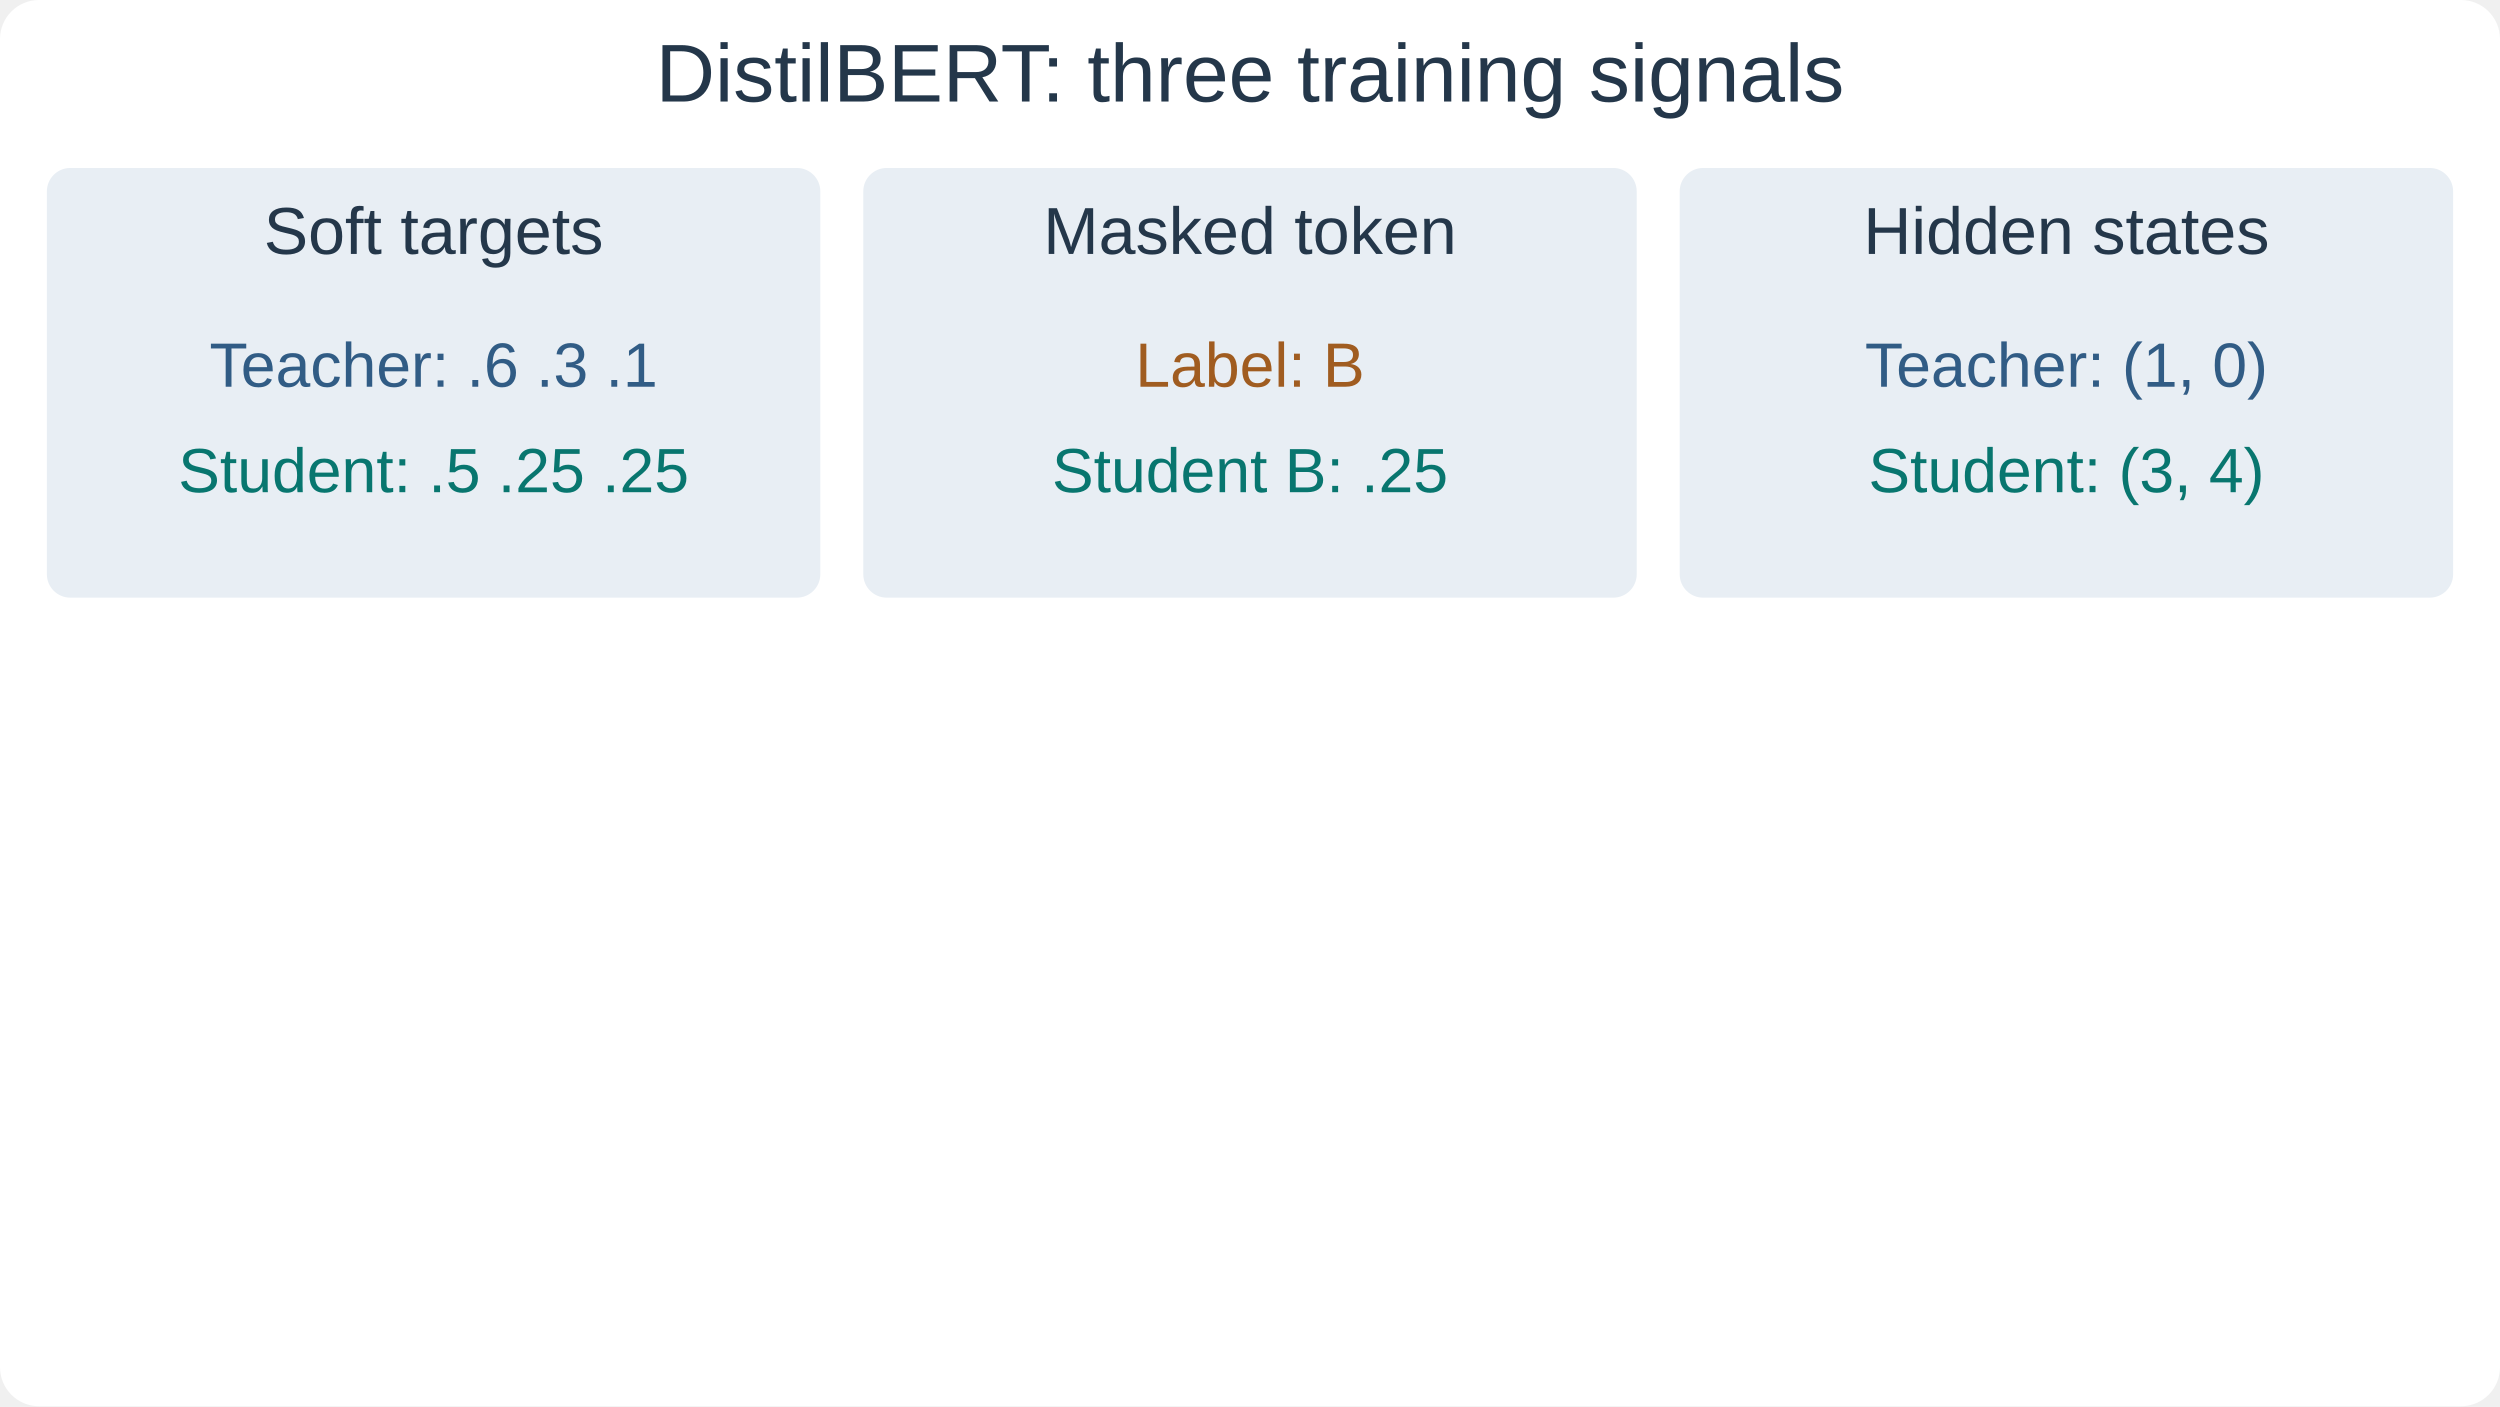
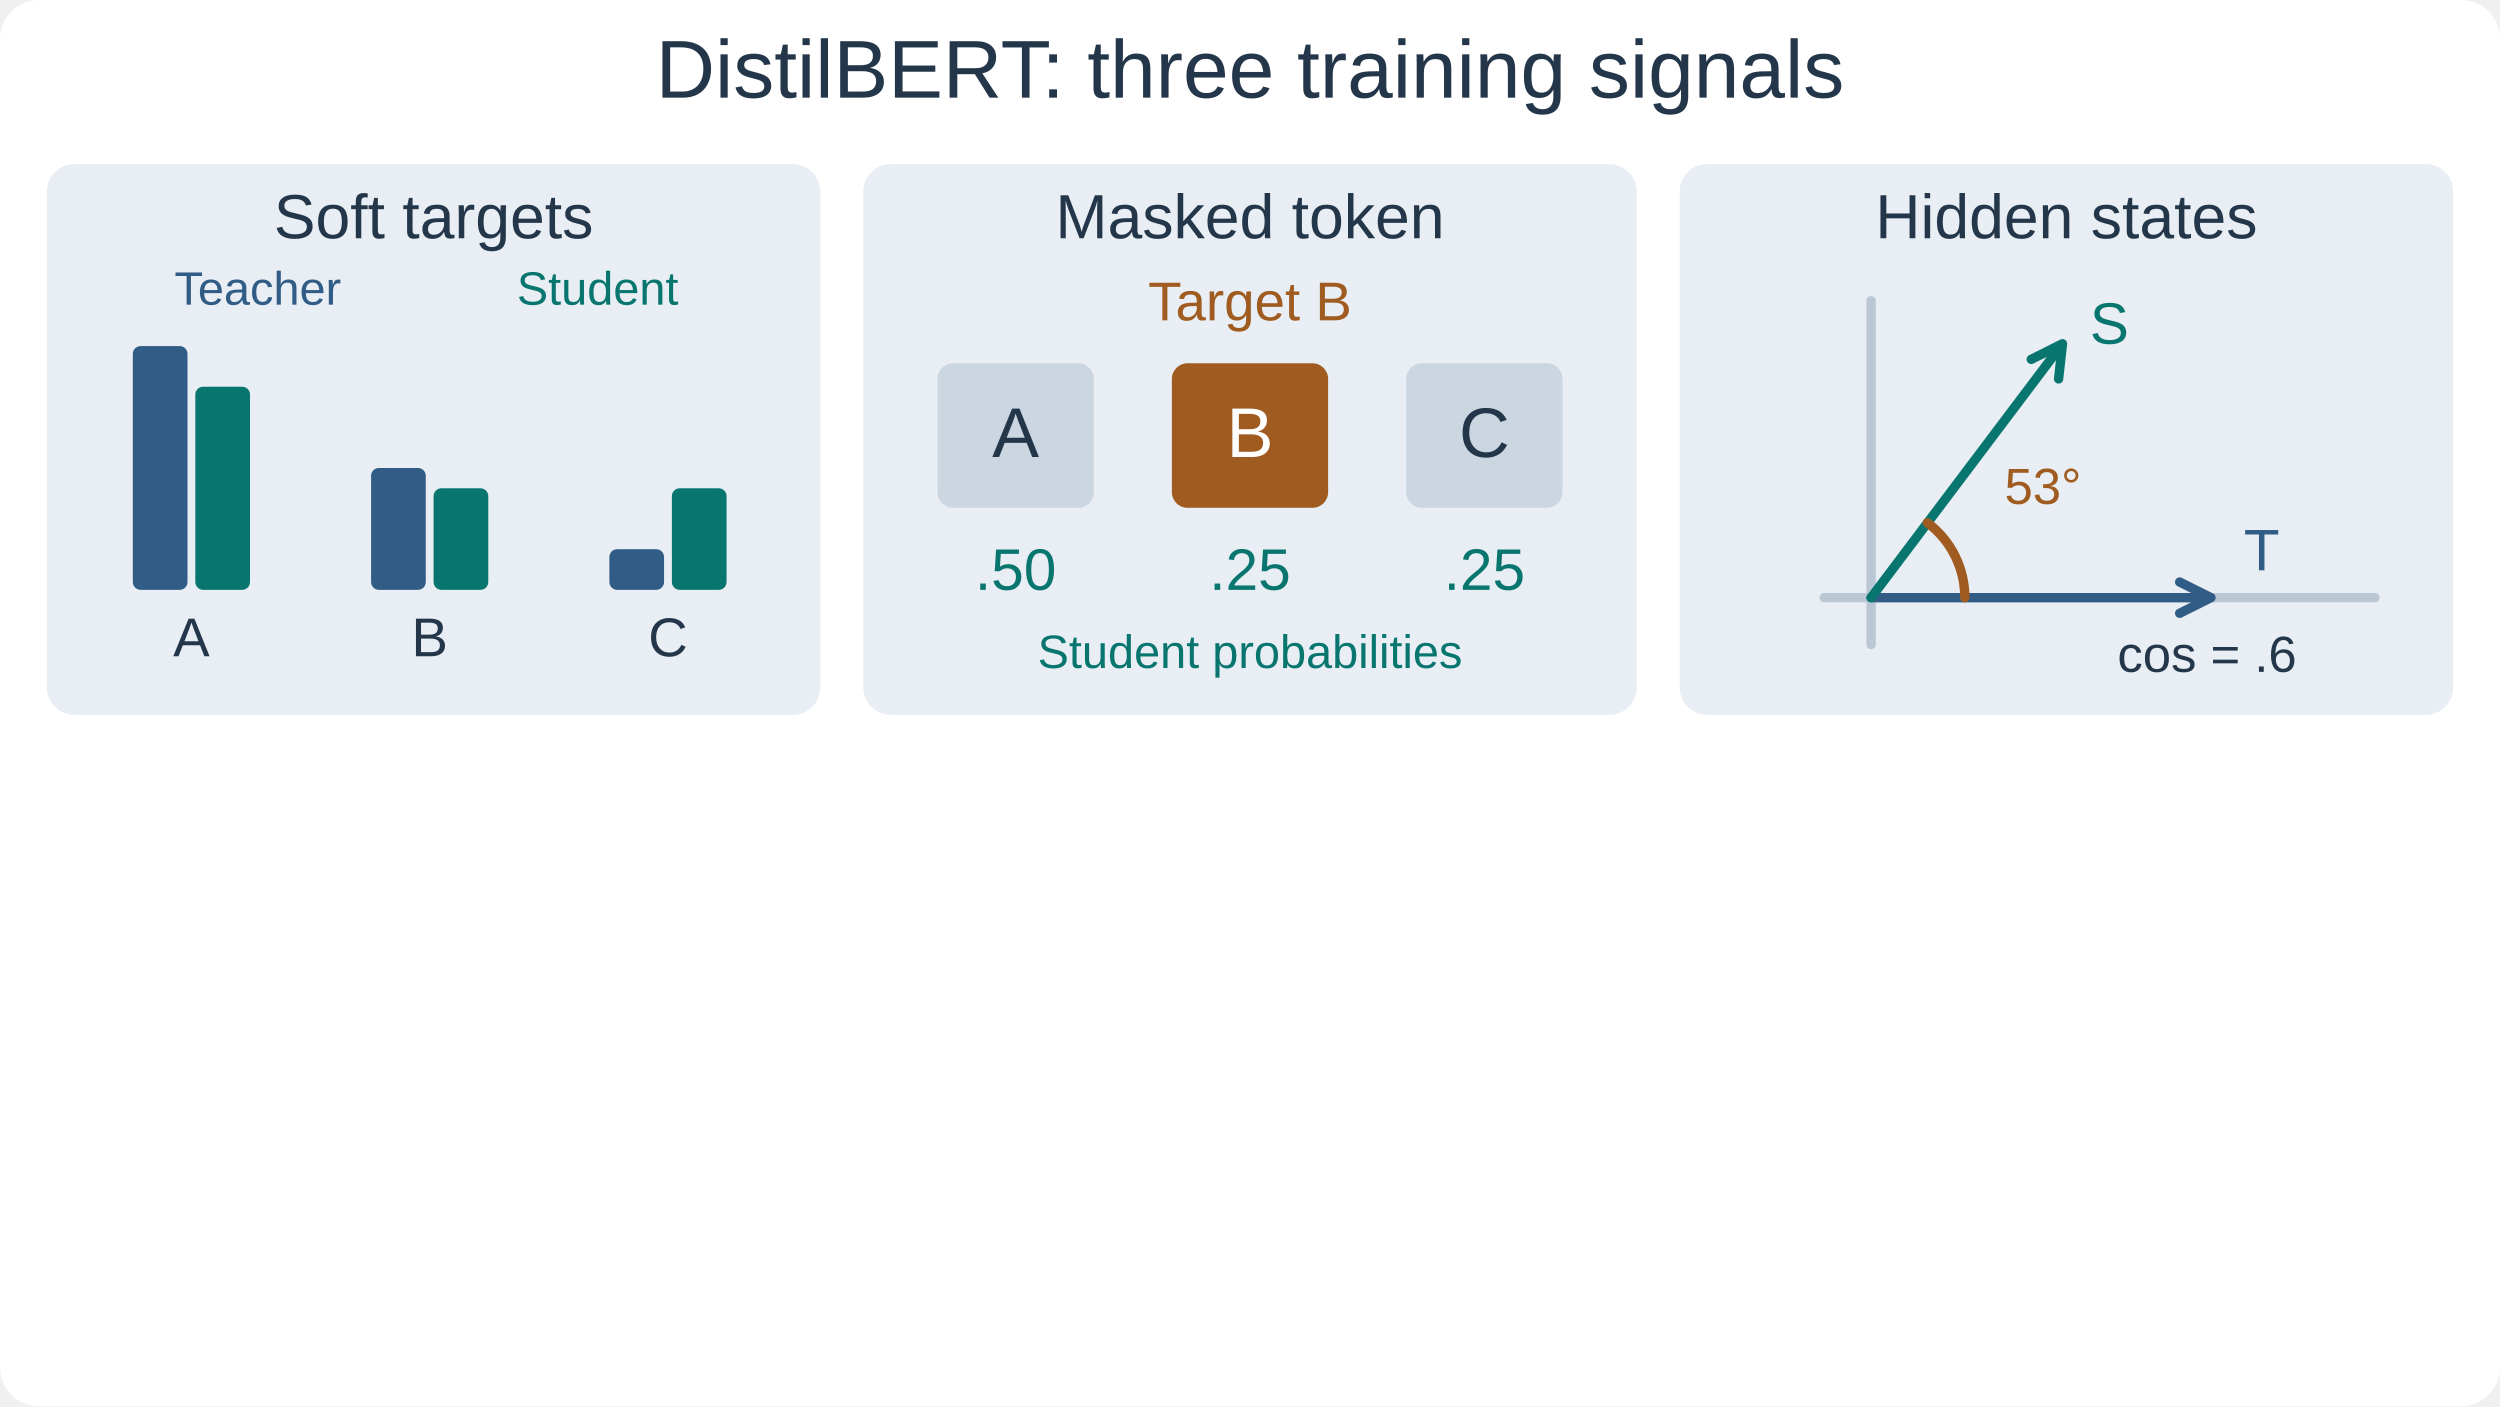
<svg xmlns="http://www.w3.org/2000/svg" viewBox="0 0 640 360" width="640" height="360" role="img" aria-labelledby="title desc">
  <rect width="640" height="360" rx="10" fill="#ffffff" />
  <g font-family="Arial, sans-serif">
-     <text x="320" y="26" font-size="21" fill="#24374a" text-anchor="middle">DistilBERT: three training signals</text>
-     <rect x="12" y="43" width="198" height="110" rx="6" fill="#e8eef4" />
-     <text x="111" y="65" font-size="17" fill="#24374a" text-anchor="middle">Soft targets</text>
-     <text x="111" y="99" font-size="16" fill="#315c85" text-anchor="middle">Teacher: .6 .3 .1</text>
-     <text x="111" y="126" font-size="16" fill="#08766f" text-anchor="middle">Student: .5 .25 .25</text>
+     <text x="320" y="25" fill="#24374a" font-size="21" text-anchor="middle">DistilBERT: three training signals</text>
+     <rect x="12" y="42" width="198" height="141" rx="7" fill="#e8eef4" />
+     <rect x="221" y="42" width="198" height="141" rx="7" fill="#e8eef4" />
+     <rect x="430" y="42" width="198" height="141" rx="7" fill="#e8eef4" />
+     <text x="111" y="61" fill="#24374a" font-size="16" text-anchor="middle">Soft targets</text>
+     <text x="66" y="78" fill="#315c85" font-size="12" text-anchor="middle">Teacher</text>
+     <text x="153" y="78" fill="#08766f" font-size="12" text-anchor="middle">Student</text>
+     <rect x="34" y="88.6" width="14" height="62.4" rx="2" fill="#315c85" />
+     <rect x="50" y="99" width="14" height="52" rx="2" fill="#08766f" />
+     <text x="49" y="168" fill="#24374a" font-size="14" text-anchor="middle">A</text>
+     <rect x="95" y="119.8" width="14" height="31.2" rx="2" fill="#315c85" />
+     <rect x="111" y="125" width="14" height="26" rx="2" fill="#08766f" />
+     <text x="110" y="168" fill="#24374a" font-size="14" text-anchor="middle">B</text>
+     <rect x="156" y="140.6" width="14" height="10.4" rx="2" fill="#315c85" />
+     <rect x="172" y="125" width="14" height="26" rx="2" fill="#08766f" />
+     <text x="171" y="168" fill="#24374a" font-size="14" text-anchor="middle">C</text>
+     <text x="320" y="61" fill="#24374a" font-size="16" text-anchor="middle">Masked token</text>
+     <text x="320" y="82" fill="#a05c20" font-size="14" text-anchor="middle">Target B</text>
+     <rect x="240" y="93" width="40" height="37" rx="4" fill="#cbd6e1" />
+     <text x="260" y="117" fill="#24374a" font-size="18" text-anchor="middle">A</text>
+     <text x="260" y="151" fill="#08766f" font-size="15" text-anchor="middle">.50</text>
+     <rect x="300" y="93" width="40" height="37" rx="4" fill="#a05c20" />
+     <text x="320" y="117" fill="#fff" font-size="18" text-anchor="middle">B</text>
+     <text x="320" y="151" fill="#08766f" font-size="15" text-anchor="middle">.25</text>
+     <rect x="360" y="93" width="40" height="37" rx="4" fill="#cbd6e1" />
+     <text x="380" y="117" fill="#24374a" font-size="18" text-anchor="middle">C</text>
+     <text x="380" y="151" fill="#08766f" font-size="15" text-anchor="middle">.25</text>
+     <text x="320" y="171" fill="#08766f" font-size="12" text-anchor="middle">Student probabilities</text>
+     <text x="529" y="61" fill="#24374a" font-size="16" text-anchor="middle">Hidden states</text>
+     <path d="M467 153H608M479 165V77" fill="none" stroke="#bac8d6" stroke-width="2.4" stroke-linejoin="round" stroke-linecap="round" />
+     <path d="M479 153H566m-8 -4 8 4-8 4" fill="none" stroke="#315c85" stroke-width="2.4" stroke-linejoin="round" stroke-linecap="round" />
+     <path d="M479 153L528 88m-8 4 8 -4-1 9" fill="none" stroke="#08766f" stroke-width="2.4" stroke-linejoin="round" stroke-linecap="round" />
+     <path d="M503 153A24 24 0 0 0 493.4 133.8" fill="none" stroke="#a05c20" stroke-width="2.4" stroke-linejoin="round" stroke-linecap="round" />
+     <text x="579" y="146" fill="#315c85" font-size="15" text-anchor="middle">T</text>
+     <text x="540" y="88" fill="#08766f" font-size="15" text-anchor="middle">S</text>
+     <text x="523" y="129" fill="#a05c20" font-size="13" text-anchor="middle">53°</text>
+     <text x="565" y="172" fill="#24374a" font-size="13" text-anchor="middle">cos = .6</text>
    <g opacity="0">
-       <animate attributeName="opacity" values="0;0;1;1;0" keyTimes="0;0.05;0.09;.98;1" dur="12s" repeatCount="indefinite" />
-       <path d="M111 153V178" stroke="#315c85" stroke-width="2.5" fill="none" stroke-linecap="round" stroke-linejoin="round" />
+       <animate attributeName="opacity" values="0;0;1;1;0" keyTimes="0;0.07;0.105;.97;1" dur="12s" repeatCount="indefinite" />
+       <path d="M111 183V203" fill="none" stroke="#315c85" stroke-width="2.4" stroke-linejoin="round" stroke-linecap="round" />
+     </g>
+     <circle r="4.5" fill="#315c85" opacity="0">
+       <animate attributeName="opacity" values="0;0;1;1;0;0" keyTimes="0;0.11;0.112;0.188;0.19;1" dur="12s" repeatCount="indefinite" />
+       <animateMotion path="M111 183V203" keyPoints="0;0;1;1" keyTimes="0;0.11;0.19;1" calcMode="linear" dur="12s" repeatCount="indefinite" />
+     </circle>
+     <g opacity="0">
+       <animate attributeName="opacity" values="0;0;1;1;0" keyTimes="0;0.19;0.225;.97;1" dur="12s" repeatCount="indefinite" />
+       <rect x="31" y="204" width="160" height="53" rx="6" fill="#315c85" />
+       <text x="111" y="223" fill="#fff" font-size="15" text-anchor="middle">Soft CE</text>
+       <text x="111" y="246" fill="#fff" font-size="21" text-anchor="middle">0.970</text>
    </g>
    <g opacity="0">
-       <animate attributeName="opacity" values="0;0;1;1;0" keyTimes="0;0.17;0.21;.98;1" dur="12s" repeatCount="indefinite" />
-       <rect x="31" y="179" width="160" height="65" rx="6" fill="#315c85" />
-       <text x="111" y="202" font-size="16" fill="#ffffff" text-anchor="middle">Soft CE</text>
-       <text x="111" y="229" font-size="21" fill="#ffffff" text-anchor="middle">0.970</text>
+       <animate attributeName="opacity" values="0;0;1;1;0" keyTimes="0;0.14;0.175;.97;1" dur="12s" repeatCount="indefinite" />
+       <path d="M320 183V203" fill="none" stroke="#a05c20" stroke-width="2.4" stroke-linejoin="round" stroke-linecap="round" />
    </g>
-     <circle r="5" fill="#08766f" opacity="0">
-       <animate attributeName="opacity" values="0;0;1;1;0;0" keyTimes="0;0.1;0.101;0.169;0.17;1" dur="12s" repeatCount="indefinite" />
-       <animateMotion path="M111 153V178" keyPoints="0;0;1;1" keyTimes="0;0.1;0.17;1" calcMode="linear" dur="12s" repeatCount="indefinite" />
+     <circle r="4.5" fill="#a05c20" opacity="0">
+       <animate attributeName="opacity" values="0;0;1;1;0;0" keyTimes="0;0.18;0.182;0.258;0.26;1" dur="12s" repeatCount="indefinite" />
+       <animateMotion path="M320 183V203" keyPoints="0;0;1;1" keyTimes="0;0.18;0.26;1" calcMode="linear" dur="12s" repeatCount="indefinite" />
    </circle>
-     <rect x="221" y="43" width="198" height="110" rx="6" fill="#e8eef4" />
-     <text x="320" y="65" font-size="17" fill="#24374a" text-anchor="middle">Masked token</text>
-     <text x="320" y="99" font-size="16" fill="#a05c20" text-anchor="middle">Label: B</text>
-     <text x="320" y="126" font-size="16" fill="#08766f" text-anchor="middle">Student B: .25</text>
    <g opacity="0">
-       <animate attributeName="opacity" values="0;0;1;1;0" keyTimes="0;0.13;0.17;.98;1" dur="12s" repeatCount="indefinite" />
-       <path d="M320 153V178" stroke="#315c85" stroke-width="2.5" fill="none" stroke-linecap="round" stroke-linejoin="round" />
+       <animate attributeName="opacity" values="0;0;1;1;0" keyTimes="0;0.26;0.295;.97;1" dur="12s" repeatCount="indefinite" />
+       <rect x="240" y="204" width="160" height="53" rx="6" fill="#a05c20" />
+       <text x="320" y="223" fill="#fff" font-size="15" text-anchor="middle">MLM CE</text>
+       <text x="320" y="246" fill="#fff" font-size="21" text-anchor="middle">1.386</text>
    </g>
    <g opacity="0">
-       <animate attributeName="opacity" values="0;0;1;1;0" keyTimes="0;0.25;0.29;.98;1" dur="12s" repeatCount="indefinite" />
-       <rect x="240" y="179" width="160" height="65" rx="6" fill="#315c85" />
-       <text x="320" y="202" font-size="16" fill="#ffffff" text-anchor="middle">MLM CE</text>
-       <text x="320" y="229" font-size="21" fill="#ffffff" text-anchor="middle">1.386</text>
+       <animate attributeName="opacity" values="0;0;1;1;0" keyTimes="0;0.21;0.245;.97;1" dur="12s" repeatCount="indefinite" />
+       <path d="M529 183V203" fill="none" stroke="#08766f" stroke-width="2.4" stroke-linejoin="round" stroke-linecap="round" />
    </g>
-     <circle r="5" fill="#08766f" opacity="0">
-       <animate attributeName="opacity" values="0;0;1;1;0;0" keyTimes="0;0.18;0.181;0.249;0.25;1" dur="12s" repeatCount="indefinite" />
-       <animateMotion path="M320 153V178" keyPoints="0;0;1;1" keyTimes="0;0.18;0.25;1" calcMode="linear" dur="12s" repeatCount="indefinite" />
+     <circle r="4.5" fill="#08766f" opacity="0">
+       <animate attributeName="opacity" values="0;0;1;1;0;0" keyTimes="0;0.25;0.252;0.328;0.33;1" dur="12s" repeatCount="indefinite" />
+       <animateMotion path="M529 183V203" keyPoints="0;0;1;1" keyTimes="0;0.25;0.33;1" calcMode="linear" dur="12s" repeatCount="indefinite" />
    </circle>
-     <rect x="430" y="43" width="198" height="110" rx="6" fill="#e8eef4" />
-     <text x="529" y="65" font-size="17" fill="#24374a" text-anchor="middle">Hidden states</text>
-     <text x="529" y="99" font-size="16" fill="#315c85" text-anchor="middle">Teacher: (1, 0)</text>
-     <text x="529" y="126" font-size="16" fill="#08766f" text-anchor="middle">Student: (3, 4)</text>
    <g opacity="0">
-       <animate attributeName="opacity" values="0;0;1;1;0" keyTimes="0;0.21;0.25;.98;1" dur="12s" repeatCount="indefinite" />
-       <path d="M529 153V178" stroke="#315c85" stroke-width="2.5" fill="none" stroke-linecap="round" stroke-linejoin="round" />
+       <animate attributeName="opacity" values="0;0;1;1;0" keyTimes="0;0.33;0.365;.97;1" dur="12s" repeatCount="indefinite" />
+       <rect x="449" y="204" width="160" height="53" rx="6" fill="#08766f" />
+       <text x="529" y="223" fill="#fff" font-size="15" text-anchor="middle">Cosine loss</text>
+       <text x="529" y="246" fill="#fff" font-size="21" text-anchor="middle">0.400</text>
    </g>
    <g opacity="0">
-       <animate attributeName="opacity" values="0;0;1;1;0" keyTimes="0;0.33;0.37;.98;1" dur="12s" repeatCount="indefinite" />
-       <rect x="449" y="179" width="160" height="65" rx="6" fill="#315c85" />
-       <text x="529" y="202" font-size="16" fill="#ffffff" text-anchor="middle">Cosine loss</text>
-       <text x="529" y="229" font-size="21" fill="#ffffff" text-anchor="middle">0.400</text>
+       <animate attributeName="opacity" values="0;0;1;1;0" keyTimes="0;0.45;0.485;.97;1" dur="12s" repeatCount="indefinite" />
+       <path d="M111 257V275H320V284" fill="none" stroke="#315c85" stroke-width="2.4" stroke-linejoin="round" stroke-linecap="round" />
    </g>
-     <circle r="5" fill="#08766f" opacity="0">
-       <animate attributeName="opacity" values="0;0;1;1;0;0" keyTimes="0;0.26;0.261;0.329;0.33;1" dur="12s" repeatCount="indefinite" />
-       <animateMotion path="M529 153V178" keyPoints="0;0;1;1" keyTimes="0;0.26;0.33;1" calcMode="linear" dur="12s" repeatCount="indefinite" />
+     <circle r="4.5" fill="#315c85" opacity="0">
+       <animate attributeName="opacity" values="0;0;1;1;0;0" keyTimes="0;0.49;0.492;0.638;0.64;1" dur="12s" repeatCount="indefinite" />
+       <animateMotion path="M111 257V275H320V284" keyPoints="0;0;1;1" keyTimes="0;0.49;0.64;1" calcMode="linear" dur="12s" repeatCount="indefinite" />
    </circle>
    <g opacity="0">
-       <animate attributeName="opacity" values="0;0;1;1;0" keyTimes="0;0.47;0.51;.98;1" dur="12s" repeatCount="indefinite" />
-       <path d="M111 244V259H320V270" stroke="#08766f" stroke-width="2.5" fill="none" stroke-linecap="round" stroke-linejoin="round" />
+       <animate attributeName="opacity" values="0;0;1;1;0" keyTimes="0;0.45;0.485;.97;1" dur="12s" repeatCount="indefinite" />
+       <path d="M320 257V275H320V284" fill="none" stroke="#a05c20" stroke-width="2.4" stroke-linejoin="round" stroke-linecap="round" />
    </g>
-     <circle r="5" fill="#08766f" opacity="0">
-       <animate attributeName="opacity" values="0;0;1;1;0;0" keyTimes="0;0.48;0.481;0.649;0.65;1" dur="12s" repeatCount="indefinite" />
-       <animateMotion path="M111 244V259H320V270" keyPoints="0;0;1;1" keyTimes="0;0.48;0.65;1" calcMode="linear" dur="12s" repeatCount="indefinite" />
+     <circle r="4.5" fill="#a05c20" opacity="0">
+       <animate attributeName="opacity" values="0;0;1;1;0;0" keyTimes="0;0.555;0.557;0.703;0.705;1" dur="12s" repeatCount="indefinite" />
+       <animateMotion path="M320 257V275H320V284" keyPoints="0;0;1;1" keyTimes="0;0.555;0.705;1" calcMode="linear" dur="12s" repeatCount="indefinite" />
    </circle>
    <g opacity="0">
-       <animate attributeName="opacity" values="0;0;1;1;0" keyTimes="0;0.47;0.51;.98;1" dur="12s" repeatCount="indefinite" />
-       <path d="M320 244V259H320V270" stroke="#08766f" stroke-width="2.5" fill="none" stroke-linecap="round" stroke-linejoin="round" />
+       <animate attributeName="opacity" values="0;0;1;1;0" keyTimes="0;0.45;0.485;.97;1" dur="12s" repeatCount="indefinite" />
+       <path d="M529 257V275H320V284" fill="none" stroke="#08766f" stroke-width="2.4" stroke-linejoin="round" stroke-linecap="round" />
    </g>
-     <circle r="5" fill="#08766f" opacity="0">
-       <animate attributeName="opacity" values="0;0;1;1;0;0" keyTimes="0;0.515;0.516;0.684;0.685;1" dur="12s" repeatCount="indefinite" />
-       <animateMotion path="M320 244V259H320V270" keyPoints="0;0;1;1" keyTimes="0;0.515;0.685;1" calcMode="linear" dur="12s" repeatCount="indefinite" />
+     <circle r="4.5" fill="#08766f" opacity="0">
+       <animate attributeName="opacity" values="0;0;1;1;0;0" keyTimes="0;0.62;0.622;0.768;0.77;1" dur="12s" repeatCount="indefinite" />
+       <animateMotion path="M529 257V275H320V284" keyPoints="0;0;1;1" keyTimes="0;0.62;0.77;1" calcMode="linear" dur="12s" repeatCount="indefinite" />
    </circle>
    <g opacity="0">
-       <animate attributeName="opacity" values="0;0;1;1;0" keyTimes="0;0.47;0.51;.98;1" dur="12s" repeatCount="indefinite" />
-       <path d="M529 244V259H320V270" stroke="#08766f" stroke-width="2.5" fill="none" stroke-linecap="round" stroke-linejoin="round" />
+       <animate attributeName="opacity" values="0;0;1;1;0" keyTimes="0;0.78;0.815;.97;1" dur="12s" repeatCount="indefinite" />
+       <rect x="222" y="285" width="196" height="32" rx="6" fill="#08766f" />
+       <text x="320" y="307" fill="#fff" font-size="20" text-anchor="middle">Total = 2.757</text>
    </g>
-     <circle r="5" fill="#08766f" opacity="0">
-       <animate attributeName="opacity" values="0;0;1;1;0;0" keyTimes="0;0.55;0.551;0.719;0.72;1" dur="12s" repeatCount="indefinite" />
-       <animateMotion path="M529 244V259H320V270" keyPoints="0;0;1;1" keyTimes="0;0.55;0.72;1" calcMode="linear" dur="12s" repeatCount="indefinite" />
+     <g opacity="0">
+       <animate attributeName="opacity" values="0;0;1;1;0" keyTimes="0;0.83;0.865;.97;1" dur="12s" repeatCount="indefinite" />
+       <path d="M320 317V328" fill="none" stroke="#08766f" stroke-width="2.4" stroke-linejoin="round" stroke-linecap="round" />
+     </g>
+     <circle r="4.5" fill="#08766f" opacity="0">
+       <animate attributeName="opacity" values="0;0;1;1;0;0" keyTimes="0;0.87;0.872;0.908;0.91;1" dur="12s" repeatCount="indefinite" />
+       <animateMotion path="M320 317V328" keyPoints="0;0;1;1" keyTimes="0;0.87;0.91;1" calcMode="linear" dur="12s" repeatCount="indefinite" />
    </circle>
    <g opacity="0">
-       <animate attributeName="opacity" values="0;0;1;1;0" keyTimes="0;0.72;0.76;.98;1" dur="12s" repeatCount="indefinite" />
-       <rect x="222" y="271" width="196" height="36" rx="6" fill="#08766f" />
-       <text x="320" y="295" font-size="21" fill="#ffffff" text-anchor="middle">Total = 2.757</text>
-     </g>
-     <g opacity="0">
-       <animate attributeName="opacity" values="0;0;1;1;0" keyTimes="0;0.82;0.86;.98;1" dur="12s" repeatCount="indefinite" />
-       <path d="M320 307V319" stroke="#08766f" stroke-width="2.5" fill="none" stroke-linecap="round" stroke-linejoin="round" />
-       <text x="320" y="344" font-size="19" fill="#08766f" text-anchor="middle">Update student only</text>
+       <animate attributeName="opacity" values="0;0;1;1;0" keyTimes="0;0.91;0.945;.97;1" dur="12s" repeatCount="indefinite" />
+       <text x="320" y="348" fill="#08766f" font-size="18" text-anchor="middle">Update student only</text>
    </g>
  </g>
</svg>
